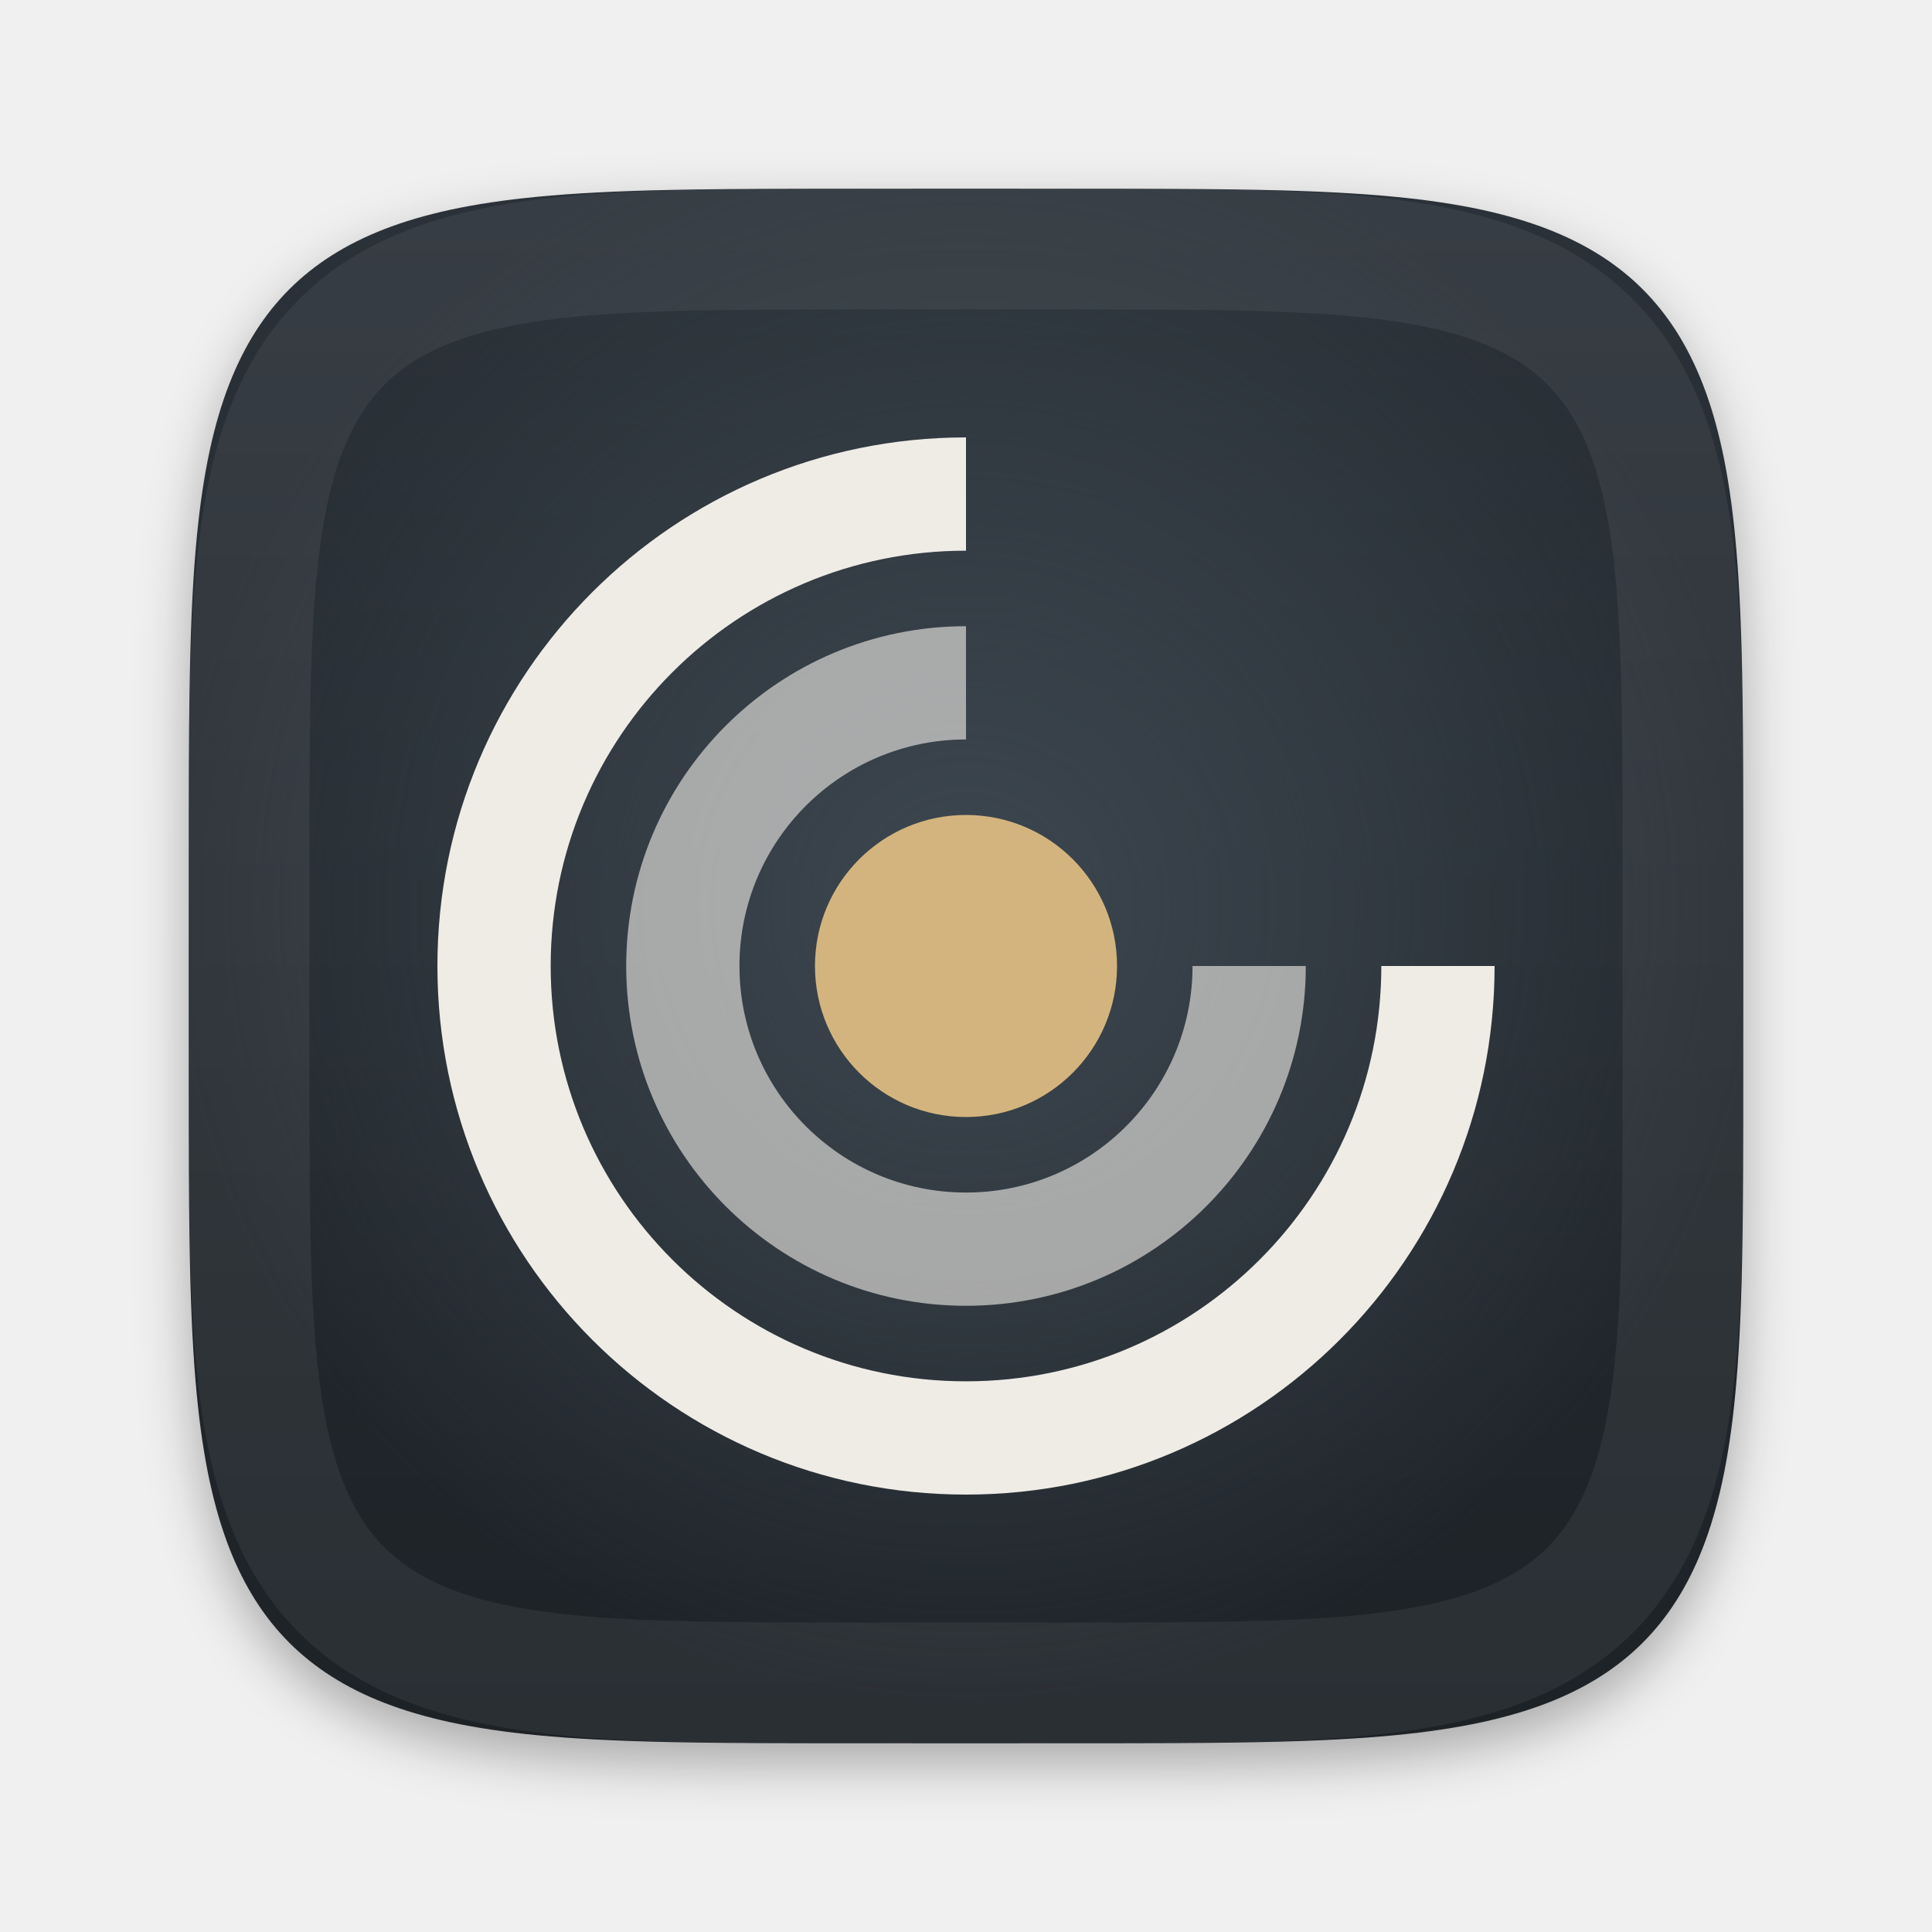
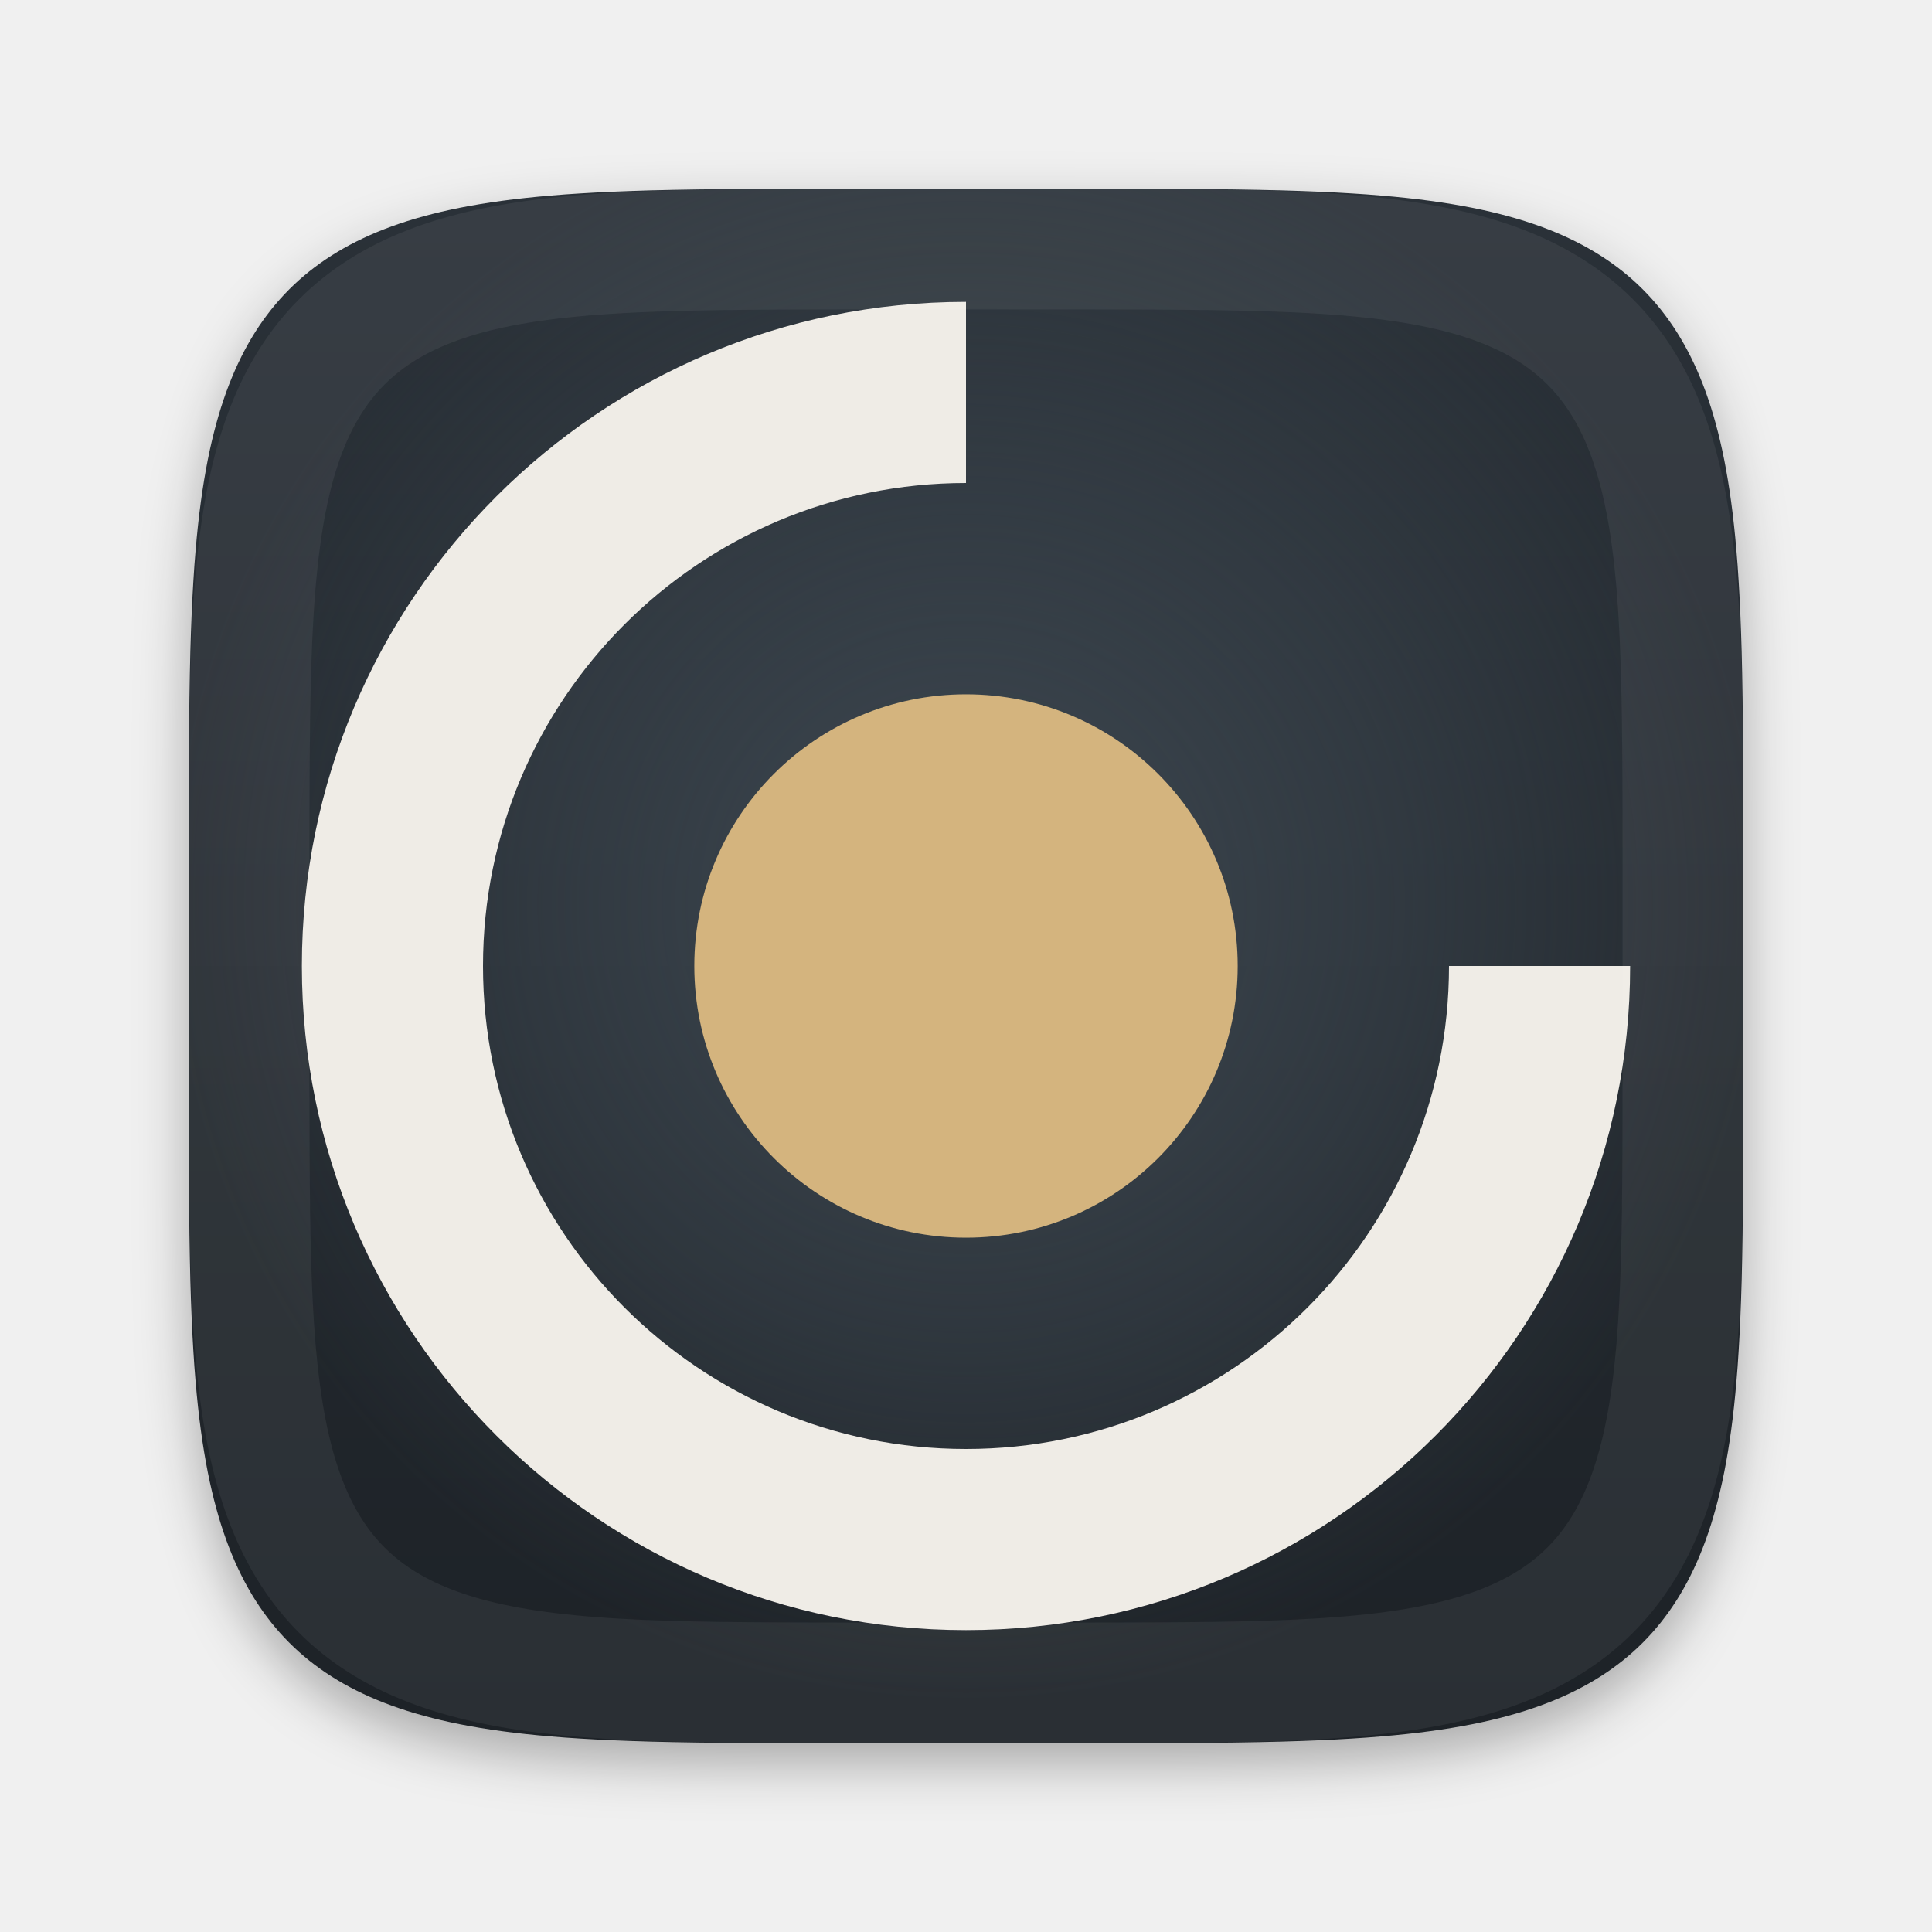
<svg xmlns="http://www.w3.org/2000/svg" viewBox="0 0 1024 1024" width="1024" height="1024">
  <defs>
    <linearGradient id="bg" x1="0" y1="0" x2="0" y2="1">
      <stop offset="0" stop-color="#2a3138" />
      <stop offset="1" stop-color="#1d2227" />
    </linearGradient>
    <radialGradient id="spot" cx=".5" cy=".46" r=".52">
      <stop offset="0" stop-color="#3d4750" />
      <stop offset=".55" stop-color="#3d4750" stop-opacity=".5" />
      <stop offset="1" stop-color="#3d4750" stop-opacity="0" />
    </radialGradient>
    <filter id="sh" x="-.2" y="-.2" width="1.4" height="1.4">
      <feGaussianBlur stdDeviation="14" />
    </filter>
  </defs>
  <path d="M924 512L923.97 593.59L923.9 619.65L923.77 638.6L923.6 654.01L923.37 667.24L923.1 678.95L922.77 689.52L922.39 699.21L921.96 708.17L921.48 716.53L920.96 724.39L920.37 731.81L919.74 738.85L919.06 745.54L918.33 751.94L917.54 758.06L916.7 763.93L915.81 769.57L914.87 775L913.88 780.24L912.83 785.29L911.73 790.18L910.57 794.91L909.36 799.49L908.1 803.93L906.79 808.23L905.41 812.41L903.99 816.47L902.5 820.41L900.96 824.24L899.37 827.96L897.71 831.58L896 835.1L894.23 838.53L892.4 841.86L890.51 845.11L888.56 848.27L886.55 851.34L884.48 854.33L882.34 857.24L880.14 860.08L877.87 862.83L875.54 865.52L873.14 868.13L870.67 870.67L868.13 873.14L865.52 875.54L862.83 877.87L860.08 880.14L857.24 882.34L854.33 884.48L851.34 886.55L848.27 888.56L845.11 890.51L841.86 892.4L838.53 894.23L835.1 896L831.58 897.71L827.96 899.37L824.24 900.96L820.41 902.5L816.47 903.99L812.41 905.41L808.23 906.79L803.93 908.1L799.49 909.36L794.91 910.57L790.18 911.73L785.29 912.83L780.24 913.88L775 914.87L769.57 915.81L763.93 916.7L758.06 917.54L751.94 918.33L745.54 919.06L738.85 919.74L731.81 920.37L724.39 920.96L716.53 921.48L708.17 921.96L699.21 922.39L689.52 922.77L678.95 923.1L667.24 923.37L654.01 923.6L638.6 923.77L619.65 923.9L593.59 923.97L512 924L430.41 923.97L404.35 923.9L385.4 923.77L369.99 923.6L356.76 923.37L345.05 923.1L334.48 922.77L324.79 922.39L315.83 921.96L307.47 921.48L299.61 920.96L292.19 920.37L285.15 919.74L278.46 919.06L272.06 918.33L265.94 917.54L260.07 916.7L254.43 915.81L249 914.87L243.76 913.88L238.71 912.83L233.82 911.73L229.09 910.57L224.51 909.36L220.07 908.1L215.77 906.79L211.59 905.41L207.53 903.99L203.59 902.5L199.76 900.96L196.04 899.37L192.42 897.71L188.9 896L185.47 894.23L182.14 892.4L178.89 890.51L175.73 888.56L172.66 886.55L169.67 884.48L166.76 882.34L163.92 880.14L161.17 877.87L158.48 875.54L155.87 873.14L153.33 870.67L150.86 868.13L148.46 865.52L146.13 862.83L143.86 860.08L141.66 857.24L139.52 854.33L137.45 851.34L135.44 848.27L133.49 845.11L131.6 841.86L129.77 838.53L128 835.1L126.29 831.58L124.63 827.96L123.04 824.24L121.5 820.41L120.01 816.47L118.59 812.41L117.21 808.23L115.9 803.93L114.64 799.49L113.43 794.91L112.27 790.18L111.17 785.29L110.12 780.24L109.13 775L108.19 769.57L107.3 763.93L106.46 758.06L105.67 751.94L104.94 745.54L104.26 738.85L103.63 731.81L103.04 724.39L102.52 716.53L102.04 708.17L101.61 699.21L101.23 689.52L100.9 678.95L100.63 667.24L100.4 654.01L100.23 638.6L100.1 619.65L100.03 593.59L100 512L100.03 430.41L100.1 404.35L100.23 385.4L100.4 369.99L100.63 356.76L100.9 345.05L101.23 334.48L101.61 324.79L102.04 315.83L102.52 307.47L103.04 299.61L103.63 292.19L104.26 285.15L104.94 278.46L105.67 272.06L106.46 265.94L107.3 260.07L108.19 254.43L109.13 249L110.12 243.76L111.17 238.71L112.27 233.82L113.43 229.09L114.64 224.51L115.9 220.07L117.21 215.77L118.59 211.59L120.01 207.53L121.5 203.59L123.04 199.76L124.63 196.04L126.29 192.42L128 188.9L129.77 185.47L131.6 182.14L133.49 178.89L135.44 175.73L137.45 172.66L139.52 169.67L141.66 166.76L143.86 163.92L146.13 161.17L148.46 158.48L150.86 155.87L153.33 153.33L155.87 150.86L158.48 148.46L161.17 146.13L163.92 143.86L166.76 141.66L169.67 139.52L172.66 137.45L175.73 135.44L178.89 133.49L182.14 131.6L185.47 129.77L188.9 128L192.42 126.29L196.04 124.63L199.76 123.04L203.59 121.5L207.53 120.01L211.59 118.59L215.77 117.21L220.07 115.9L224.51 114.64L229.09 113.43L233.82 112.27L238.71 111.17L243.76 110.12L249 109.13L254.43 108.19L260.07 107.3L265.94 106.46L272.06 105.67L278.46 104.94L285.15 104.26L292.19 103.63L299.61 103.04L307.47 102.52L315.83 102.04L324.79 101.61L334.48 101.23L345.05 100.9L356.76 100.63L369.99 100.4L385.4 100.23L404.35 100.1L430.41 100.03L512 100L593.59 100.03L619.65 100.1L638.6 100.23L654.01 100.4L667.24 100.63L678.95 100.9L689.52 101.23L699.21 101.61L708.17 102.04L716.53 102.52L724.39 103.04L731.81 103.63L738.85 104.26L745.54 104.94L751.94 105.67L758.06 106.46L763.93 107.3L769.57 108.19L775 109.13L780.24 110.12L785.29 111.17L790.18 112.27L794.91 113.43L799.49 114.64L803.93 115.9L808.23 117.21L812.41 118.59L816.47 120.01L820.41 121.5L824.24 123.04L827.96 124.63L831.58 126.29L835.1 128L838.53 129.77L841.86 131.6L845.11 133.49L848.27 135.44L851.34 137.45L854.33 139.52L857.24 141.66L860.08 143.86L862.83 146.13L865.52 148.46L868.13 150.86L870.67 153.33L873.14 155.87L875.54 158.48L877.87 161.17L880.14 163.92L882.34 166.76L884.48 169.67L886.55 172.66L888.56 175.73L890.51 178.89L892.4 182.14L894.23 185.47L896 188.9L897.71 192.42L899.37 196.04L900.96 199.76L902.5 203.59L903.99 207.53L905.41 211.59L906.79 215.77L908.1 220.07L909.36 224.51L910.57 229.09L911.73 233.82L912.83 238.71L913.88 243.76L914.87 249L915.81 254.43L916.7 260.07L917.54 265.94L918.33 272.06L919.06 278.46L919.74 285.15L920.37 292.19L920.96 299.61L921.48 307.47L921.96 315.83L922.39 324.79L922.77 334.48L923.1 345.05L923.37 356.76L923.6 369.99L923.77 385.4L923.9 404.35L923.97 430.41Z" fill="#000" fill-opacity=".3" transform="translate(0 11)" filter="url(#sh)" />
  <path d="M924 512L923.97 593.59L923.9 619.65L923.77 638.6L923.6 654.01L923.37 667.24L923.1 678.95L922.77 689.52L922.39 699.21L921.96 708.17L921.48 716.53L920.96 724.39L920.37 731.81L919.74 738.85L919.06 745.54L918.33 751.94L917.54 758.06L916.7 763.93L915.81 769.57L914.87 775L913.88 780.24L912.83 785.29L911.73 790.18L910.57 794.91L909.36 799.49L908.1 803.93L906.79 808.23L905.41 812.41L903.99 816.47L902.5 820.41L900.96 824.24L899.37 827.96L897.71 831.58L896 835.1L894.23 838.53L892.4 841.86L890.51 845.11L888.56 848.27L886.55 851.34L884.48 854.33L882.34 857.24L880.14 860.08L877.87 862.83L875.54 865.52L873.14 868.13L870.67 870.67L868.13 873.14L865.52 875.54L862.83 877.87L860.08 880.14L857.24 882.34L854.33 884.48L851.34 886.55L848.27 888.56L845.11 890.51L841.86 892.4L838.53 894.23L835.1 896L831.58 897.71L827.96 899.37L824.24 900.96L820.41 902.5L816.47 903.99L812.41 905.41L808.23 906.79L803.93 908.1L799.49 909.36L794.91 910.57L790.18 911.73L785.29 912.83L780.24 913.88L775 914.87L769.57 915.81L763.93 916.7L758.06 917.54L751.94 918.33L745.54 919.06L738.85 919.74L731.81 920.37L724.39 920.96L716.53 921.48L708.17 921.96L699.21 922.39L689.52 922.77L678.95 923.1L667.24 923.37L654.01 923.6L638.6 923.77L619.65 923.9L593.59 923.97L512 924L430.41 923.97L404.35 923.9L385.4 923.77L369.99 923.6L356.76 923.37L345.05 923.1L334.48 922.77L324.79 922.39L315.83 921.96L307.47 921.48L299.61 920.96L292.19 920.37L285.15 919.74L278.46 919.06L272.06 918.33L265.94 917.54L260.07 916.7L254.43 915.81L249 914.87L243.76 913.88L238.71 912.83L233.82 911.73L229.09 910.57L224.51 909.36L220.07 908.1L215.77 906.79L211.59 905.41L207.53 903.99L203.59 902.5L199.76 900.96L196.04 899.37L192.42 897.71L188.9 896L185.47 894.23L182.14 892.4L178.89 890.51L175.73 888.56L172.66 886.55L169.67 884.48L166.76 882.34L163.92 880.14L161.17 877.87L158.48 875.54L155.87 873.14L153.33 870.67L150.86 868.13L148.46 865.52L146.13 862.83L143.86 860.08L141.66 857.24L139.52 854.33L137.45 851.34L135.44 848.27L133.49 845.11L131.6 841.86L129.77 838.53L128 835.1L126.29 831.58L124.63 827.96L123.04 824.24L121.5 820.41L120.01 816.47L118.59 812.41L117.21 808.23L115.9 803.93L114.64 799.49L113.43 794.91L112.27 790.18L111.17 785.29L110.12 780.24L109.13 775L108.19 769.57L107.3 763.93L106.46 758.06L105.67 751.94L104.94 745.54L104.26 738.85L103.63 731.81L103.04 724.39L102.52 716.53L102.04 708.17L101.61 699.21L101.23 689.52L100.9 678.95L100.63 667.24L100.4 654.01L100.23 638.6L100.1 619.65L100.03 593.59L100 512L100.03 430.41L100.1 404.35L100.23 385.4L100.4 369.99L100.63 356.76L100.9 345.05L101.23 334.48L101.61 324.79L102.04 315.83L102.52 307.47L103.04 299.61L103.63 292.19L104.26 285.15L104.94 278.46L105.67 272.06L106.46 265.94L107.3 260.07L108.19 254.43L109.13 249L110.12 243.76L111.17 238.71L112.27 233.82L113.43 229.09L114.64 224.51L115.9 220.07L117.21 215.77L118.59 211.59L120.01 207.53L121.5 203.59L123.04 199.76L124.63 196.04L126.29 192.42L128 188.9L129.77 185.47L131.6 182.14L133.49 178.89L135.44 175.73L137.45 172.66L139.52 169.67L141.66 166.76L143.86 163.92L146.13 161.17L148.46 158.48L150.86 155.87L153.33 153.33L155.87 150.86L158.48 148.46L161.17 146.13L163.92 143.86L166.76 141.66L169.67 139.52L172.66 137.45L175.73 135.44L178.89 133.49L182.14 131.6L185.47 129.77L188.9 128L192.42 126.29L196.04 124.63L199.76 123.04L203.59 121.5L207.53 120.01L211.59 118.59L215.77 117.21L220.07 115.9L224.51 114.64L229.09 113.43L233.82 112.27L238.71 111.17L243.76 110.12L249 109.13L254.43 108.19L260.07 107.3L265.94 106.46L272.06 105.67L278.46 104.94L285.15 104.26L292.19 103.63L299.61 103.04L307.47 102.52L315.83 102.04L324.79 101.61L334.48 101.23L345.05 100.9L356.76 100.63L369.99 100.4L385.4 100.23L404.35 100.1L430.41 100.03L512 100L593.59 100.03L619.65 100.1L638.6 100.23L654.01 100.4L667.24 100.63L678.95 100.9L689.52 101.23L699.21 101.61L708.17 102.04L716.53 102.52L724.39 103.04L731.81 103.63L738.85 104.26L745.54 104.94L751.94 105.67L758.06 106.46L763.93 107.3L769.57 108.19L775 109.13L780.24 110.12L785.29 111.17L790.18 112.27L794.91 113.43L799.49 114.64L803.93 115.9L808.23 117.21L812.41 118.59L816.47 120.01L820.41 121.5L824.24 123.04L827.96 124.63L831.58 126.29L835.1 128L838.53 129.77L841.86 131.6L845.11 133.49L848.27 135.44L851.34 137.45L854.33 139.52L857.24 141.66L860.08 143.86L862.83 146.13L865.52 148.46L868.13 150.86L870.67 153.33L873.14 155.87L875.54 158.48L877.87 161.17L880.14 163.92L882.34 166.76L884.48 169.67L886.55 172.66L888.56 175.73L890.51 178.89L892.4 182.14L894.23 185.47L896 188.9L897.71 192.42L899.37 196.04L900.96 199.76L902.5 203.59L903.99 207.53L905.41 211.59L906.79 215.77L908.1 220.07L909.36 224.51L910.57 229.09L911.73 233.82L912.83 238.71L913.88 243.76L914.87 249L915.81 254.43L916.7 260.07L917.54 265.94L918.33 272.06L919.06 278.46L919.74 285.15L920.37 292.19L920.96 299.61L921.48 307.47L921.96 315.83L922.39 324.79L922.77 334.48L923.1 345.05L923.37 356.76L923.6 369.99L923.77 385.4L923.9 404.35L923.97 430.41Z" fill="url(#bg)" />
  <path d="M924 512L923.97 593.59L923.9 619.65L923.77 638.6L923.6 654.01L923.37 667.24L923.1 678.95L922.77 689.52L922.39 699.21L921.96 708.17L921.48 716.53L920.96 724.39L920.37 731.81L919.74 738.85L919.06 745.54L918.33 751.94L917.54 758.06L916.7 763.93L915.81 769.57L914.87 775L913.88 780.24L912.83 785.29L911.73 790.18L910.57 794.91L909.36 799.49L908.1 803.93L906.79 808.23L905.41 812.41L903.99 816.47L902.5 820.41L900.96 824.24L899.37 827.96L897.71 831.58L896 835.1L894.23 838.53L892.4 841.86L890.51 845.11L888.56 848.27L886.55 851.34L884.48 854.33L882.34 857.24L880.14 860.08L877.87 862.83L875.54 865.52L873.14 868.13L870.67 870.67L868.13 873.14L865.52 875.54L862.83 877.87L860.08 880.14L857.24 882.34L854.33 884.48L851.34 886.55L848.27 888.56L845.11 890.51L841.86 892.4L838.53 894.23L835.1 896L831.58 897.71L827.96 899.37L824.24 900.96L820.41 902.5L816.47 903.99L812.41 905.41L808.23 906.79L803.93 908.1L799.49 909.36L794.91 910.57L790.18 911.73L785.29 912.83L780.24 913.88L775 914.87L769.57 915.81L763.93 916.7L758.06 917.54L751.94 918.33L745.54 919.06L738.85 919.74L731.81 920.37L724.39 920.96L716.53 921.48L708.17 921.96L699.21 922.39L689.52 922.77L678.95 923.1L667.24 923.37L654.01 923.6L638.6 923.77L619.65 923.9L593.59 923.97L512 924L430.41 923.97L404.35 923.9L385.4 923.77L369.99 923.6L356.76 923.37L345.05 923.1L334.48 922.77L324.79 922.39L315.83 921.96L307.47 921.48L299.61 920.96L292.19 920.37L285.15 919.74L278.46 919.06L272.06 918.33L265.94 917.54L260.07 916.7L254.43 915.81L249 914.87L243.76 913.88L238.71 912.83L233.82 911.73L229.09 910.57L224.51 909.36L220.07 908.1L215.77 906.79L211.59 905.41L207.53 903.99L203.59 902.5L199.76 900.96L196.04 899.37L192.42 897.71L188.9 896L185.47 894.23L182.14 892.4L178.89 890.51L175.73 888.56L172.66 886.55L169.67 884.48L166.76 882.34L163.92 880.14L161.17 877.87L158.48 875.54L155.87 873.14L153.33 870.67L150.86 868.13L148.46 865.52L146.13 862.83L143.86 860.08L141.66 857.24L139.52 854.33L137.45 851.34L135.44 848.27L133.49 845.11L131.6 841.86L129.77 838.53L128 835.1L126.29 831.58L124.63 827.96L123.04 824.24L121.5 820.41L120.01 816.47L118.59 812.41L117.21 808.23L115.9 803.93L114.64 799.49L113.43 794.91L112.27 790.18L111.17 785.29L110.12 780.24L109.13 775L108.19 769.57L107.3 763.93L106.46 758.06L105.67 751.94L104.94 745.54L104.26 738.85L103.63 731.81L103.04 724.39L102.52 716.53L102.04 708.17L101.61 699.21L101.23 689.52L100.9 678.95L100.63 667.24L100.4 654.01L100.23 638.6L100.1 619.65L100.03 593.59L100 512L100.03 430.41L100.1 404.35L100.23 385.4L100.4 369.99L100.63 356.76L100.9 345.05L101.23 334.48L101.61 324.79L102.04 315.83L102.52 307.47L103.04 299.61L103.63 292.19L104.26 285.15L104.94 278.46L105.67 272.06L106.46 265.94L107.3 260.07L108.19 254.43L109.13 249L110.12 243.76L111.17 238.71L112.27 233.82L113.43 229.09L114.64 224.51L115.9 220.07L117.21 215.77L118.59 211.59L120.01 207.53L121.5 203.59L123.04 199.76L124.63 196.04L126.29 192.42L128 188.9L129.77 185.47L131.6 182.14L133.49 178.89L135.44 175.73L137.45 172.66L139.52 169.67L141.66 166.76L143.86 163.92L146.13 161.17L148.46 158.48L150.86 155.87L153.33 153.33L155.87 150.86L158.48 148.46L161.17 146.13L163.92 143.86L166.76 141.66L169.67 139.52L172.66 137.45L175.73 135.44L178.89 133.49L182.14 131.6L185.47 129.77L188.9 128L192.42 126.29L196.04 124.63L199.76 123.04L203.59 121.5L207.53 120.01L211.59 118.59L215.77 117.21L220.07 115.9L224.51 114.64L229.09 113.43L233.82 112.27L238.71 111.17L243.76 110.12L249 109.13L254.43 108.19L260.07 107.3L265.94 106.46L272.06 105.67L278.46 104.94L285.15 104.26L292.19 103.63L299.61 103.04L307.47 102.52L315.83 102.04L324.79 101.61L334.48 101.23L345.05 100.9L356.76 100.63L369.99 100.4L385.4 100.23L404.35 100.1L430.41 100.03L512 100L593.59 100.03L619.65 100.1L638.6 100.23L654.01 100.4L667.24 100.63L678.95 100.9L689.52 101.23L699.21 101.61L708.17 102.04L716.53 102.52L724.39 103.04L731.81 103.63L738.85 104.26L745.54 104.94L751.94 105.67L758.06 106.46L763.93 107.3L769.57 108.19L775 109.13L780.24 110.12L785.29 111.17L790.18 112.27L794.91 113.43L799.49 114.64L803.93 115.9L808.23 117.21L812.41 118.59L816.47 120.01L820.41 121.5L824.24 123.04L827.96 124.63L831.58 126.29L835.1 128L838.53 129.77L841.86 131.6L845.11 133.49L848.27 135.44L851.34 137.45L854.33 139.52L857.24 141.66L860.08 143.86L862.83 146.13L865.52 148.46L868.13 150.86L870.67 153.33L873.14 155.87L875.54 158.48L877.87 161.17L880.14 163.92L882.34 166.76L884.48 169.67L886.55 172.66L888.56 175.73L890.51 178.89L892.4 182.14L894.23 185.47L896 188.9L897.71 192.42L899.37 196.04L900.96 199.76L902.5 203.59L903.99 207.53L905.41 211.59L906.79 215.77L908.1 220.07L909.36 224.51L910.57 229.09L911.73 233.82L912.83 238.71L913.88 243.76L914.87 249L915.81 254.43L916.7 260.07L917.54 265.94L918.33 272.06L919.06 278.46L919.74 285.15L920.37 292.19L920.96 299.61L921.48 307.47L921.96 315.83L922.39 324.79L922.77 334.48L923.1 345.05L923.37 356.76L923.6 369.99L923.77 385.4L923.9 404.35L923.97 430.41Z" fill="url(#spot)" />
-   <path fill="#efece6" d="M792.16 512A280.16 280.16 0 1 1 512 231.84L512 291.87A220.13 220.13 0 1 0 732.13 512Z" />
-   <path fill="#efece6" fill-opacity="0.62" d="M692.1 512A180.1 180.1 0 1 1 512 331.9L512 391.93A120.07 120.07 0 1 0 632.07 512Z" />
-   <circle cx="512" cy="512" r="80.05" fill="#d4b47e" />
+   <path fill="#efece6" d="M864 512A352 352 0 1 1 512 160L512 256A256 256 0 1 0 768 512Z" />
+   <circle cx="512" cy="512" r="144" fill="#d4b47e" />
  <path d="M892 512L891.98 587.25L891.91 611.29L891.79 628.76L891.63 642.98L891.42 655.19L891.17 665.98L890.86 675.73L890.52 684.67L890.12 692.93L889.68 700.65L889.19 707.89L888.66 714.74L888.07 721.23L887.44 727.4L886.77 733.3L886.04 738.94L885.27 744.36L884.45 749.56L883.58 754.57L882.66 759.4L881.7 764.07L880.68 768.57L879.62 772.94L878.5 777.16L877.34 781.25L876.12 785.22L874.86 789.08L873.54 792.82L872.17 796.45L870.75 799.99L869.28 803.42L867.76 806.76L866.18 810.01L864.54 813.17L862.86 816.24L861.11 819.24L859.31 822.15L857.46 824.98L855.55 827.74L853.57 830.43L851.54 833.04L849.45 835.58L847.3 838.06L845.09 840.47L842.81 842.81L840.47 845.09L838.06 847.3L835.58 849.45L833.04 851.54L830.43 853.57L827.74 855.55L824.98 857.46L822.15 859.31L819.24 861.11L816.24 862.86L813.17 864.54L810.01 866.18L806.76 867.76L803.42 869.28L799.99 870.75L796.45 872.17L792.82 873.54L789.08 874.86L785.22 876.12L781.25 877.34L777.16 878.5L772.94 879.62L768.57 880.68L764.07 881.7L759.4 882.66L754.57 883.58L749.56 884.45L744.36 885.27L738.94 886.04L733.3 886.77L727.4 887.44L721.23 888.07L714.74 888.66L707.89 889.19L700.65 889.68L692.93 890.12L684.67 890.52L675.73 890.86L665.98 891.17L655.19 891.42L642.98 891.63L628.76 891.79L611.29 891.91L587.25 891.98L512 892L436.75 891.98L412.71 891.91L395.24 891.79L381.02 891.63L368.81 891.42L358.02 891.17L348.27 890.86L339.33 890.52L331.07 890.12L323.35 889.68L316.11 889.19L309.26 888.66L302.77 888.07L296.6 887.44L290.7 886.77L285.06 886.04L279.64 885.27L274.44 884.45L269.43 883.58L264.6 882.66L259.93 881.7L255.43 880.68L251.06 879.62L246.84 878.5L242.75 877.34L238.78 876.12L234.92 874.86L231.18 873.54L227.55 872.17L224.01 870.75L220.58 869.28L217.24 867.76L213.99 866.18L210.83 864.54L207.76 862.86L204.76 861.11L201.85 859.31L199.02 857.46L196.26 855.55L193.57 853.57L190.96 851.54L188.42 849.45L185.94 847.3L183.53 845.09L181.19 842.81L178.91 840.47L176.7 838.06L174.55 835.58L172.46 833.04L170.43 830.43L168.45 827.74L166.54 824.98L164.69 822.15L162.89 819.24L161.14 816.24L159.46 813.17L157.82 810.01L156.24 806.76L154.72 803.42L153.25 799.99L151.83 796.45L150.46 792.82L149.14 789.08L147.88 785.22L146.66 781.25L145.5 777.16L144.38 772.94L143.32 768.57L142.3 764.07L141.34 759.4L140.42 754.57L139.55 749.56L138.73 744.36L137.96 738.94L137.23 733.3L136.56 727.4L135.93 721.23L135.34 714.74L134.81 707.89L134.32 700.65L133.88 692.93L133.48 684.67L133.14 675.73L132.83 665.98L132.58 655.19L132.37 642.98L132.21 628.76L132.09 611.29L132.02 587.25L132 512L132.02 436.75L132.09 412.71L132.21 395.24L132.37 381.02L132.58 368.81L132.83 358.02L133.14 348.27L133.48 339.33L133.88 331.07L134.32 323.35L134.81 316.11L135.34 309.26L135.93 302.77L136.56 296.6L137.23 290.7L137.96 285.06L138.73 279.64L139.55 274.44L140.42 269.43L141.34 264.6L142.3 259.93L143.32 255.43L144.38 251.06L145.5 246.84L146.66 242.75L147.88 238.78L149.14 234.92L150.46 231.18L151.83 227.55L153.25 224.01L154.72 220.58L156.24 217.24L157.82 213.99L159.46 210.83L161.14 207.76L162.89 204.76L164.69 201.85L166.54 199.02L168.45 196.26L170.43 193.57L172.46 190.96L174.55 188.42L176.7 185.94L178.91 183.53L181.19 181.19L183.53 178.91L185.94 176.7L188.42 174.55L190.96 172.46L193.57 170.43L196.26 168.45L199.02 166.54L201.85 164.69L204.76 162.89L207.76 161.14L210.83 159.46L213.99 157.82L217.24 156.24L220.58 154.72L224.01 153.25L227.55 151.83L231.18 150.46L234.92 149.14L238.78 147.88L242.75 146.66L246.84 145.5L251.06 144.38L255.43 143.32L259.93 142.3L264.6 141.34L269.43 140.42L274.44 139.55L279.64 138.73L285.06 137.96L290.7 137.23L296.6 136.56L302.77 135.93L309.26 135.34L316.11 134.81L323.35 134.32L331.07 133.88L339.33 133.48L348.27 133.14L358.02 132.83L368.81 132.58L381.02 132.37L395.24 132.21L412.71 132.09L436.75 132.02L512 132L587.25 132.02L611.29 132.09L628.76 132.21L642.98 132.37L655.19 132.58L665.98 132.83L675.73 133.14L684.67 133.48L692.93 133.88L700.65 134.32L707.89 134.81L714.74 135.34L721.23 135.93L727.4 136.56L733.3 137.23L738.94 137.96L744.36 138.73L749.56 139.55L754.57 140.42L759.4 141.34L764.07 142.3L768.57 143.32L772.94 144.38L777.16 145.5L781.25 146.66L785.22 147.88L789.08 149.14L792.82 150.46L796.45 151.83L799.99 153.25L803.42 154.72L806.76 156.24L810.01 157.82L813.17 159.46L816.24 161.14L819.24 162.89L822.15 164.69L824.98 166.54L827.74 168.45L830.43 170.43L833.04 172.46L835.58 174.55L838.06 176.7L840.47 178.91L842.81 181.19L845.09 183.53L847.3 185.94L849.45 188.42L851.54 190.96L853.57 193.57L855.55 196.26L857.46 199.02L859.31 201.85L861.11 204.76L862.86 207.76L864.54 210.83L866.18 213.99L867.76 217.24L869.28 220.58L870.75 224.01L872.17 227.55L873.54 231.18L874.86 234.92L876.12 238.78L877.34 242.75L878.5 246.84L879.62 251.06L880.68 255.43L881.7 259.93L882.66 264.6L883.58 269.43L884.45 274.44L885.27 279.64L886.04 285.06L886.77 290.7L887.44 296.6L888.07 302.77L888.66 309.26L889.19 316.11L889.68 323.35L890.12 331.07L890.52 339.33L890.86 348.27L891.17 358.02L891.42 368.81L891.63 381.02L891.79 395.24L891.91 412.71L891.98 436.75Z" fill="none" stroke="#fff" stroke-opacity=".06" stroke-width="64" />
</svg>
